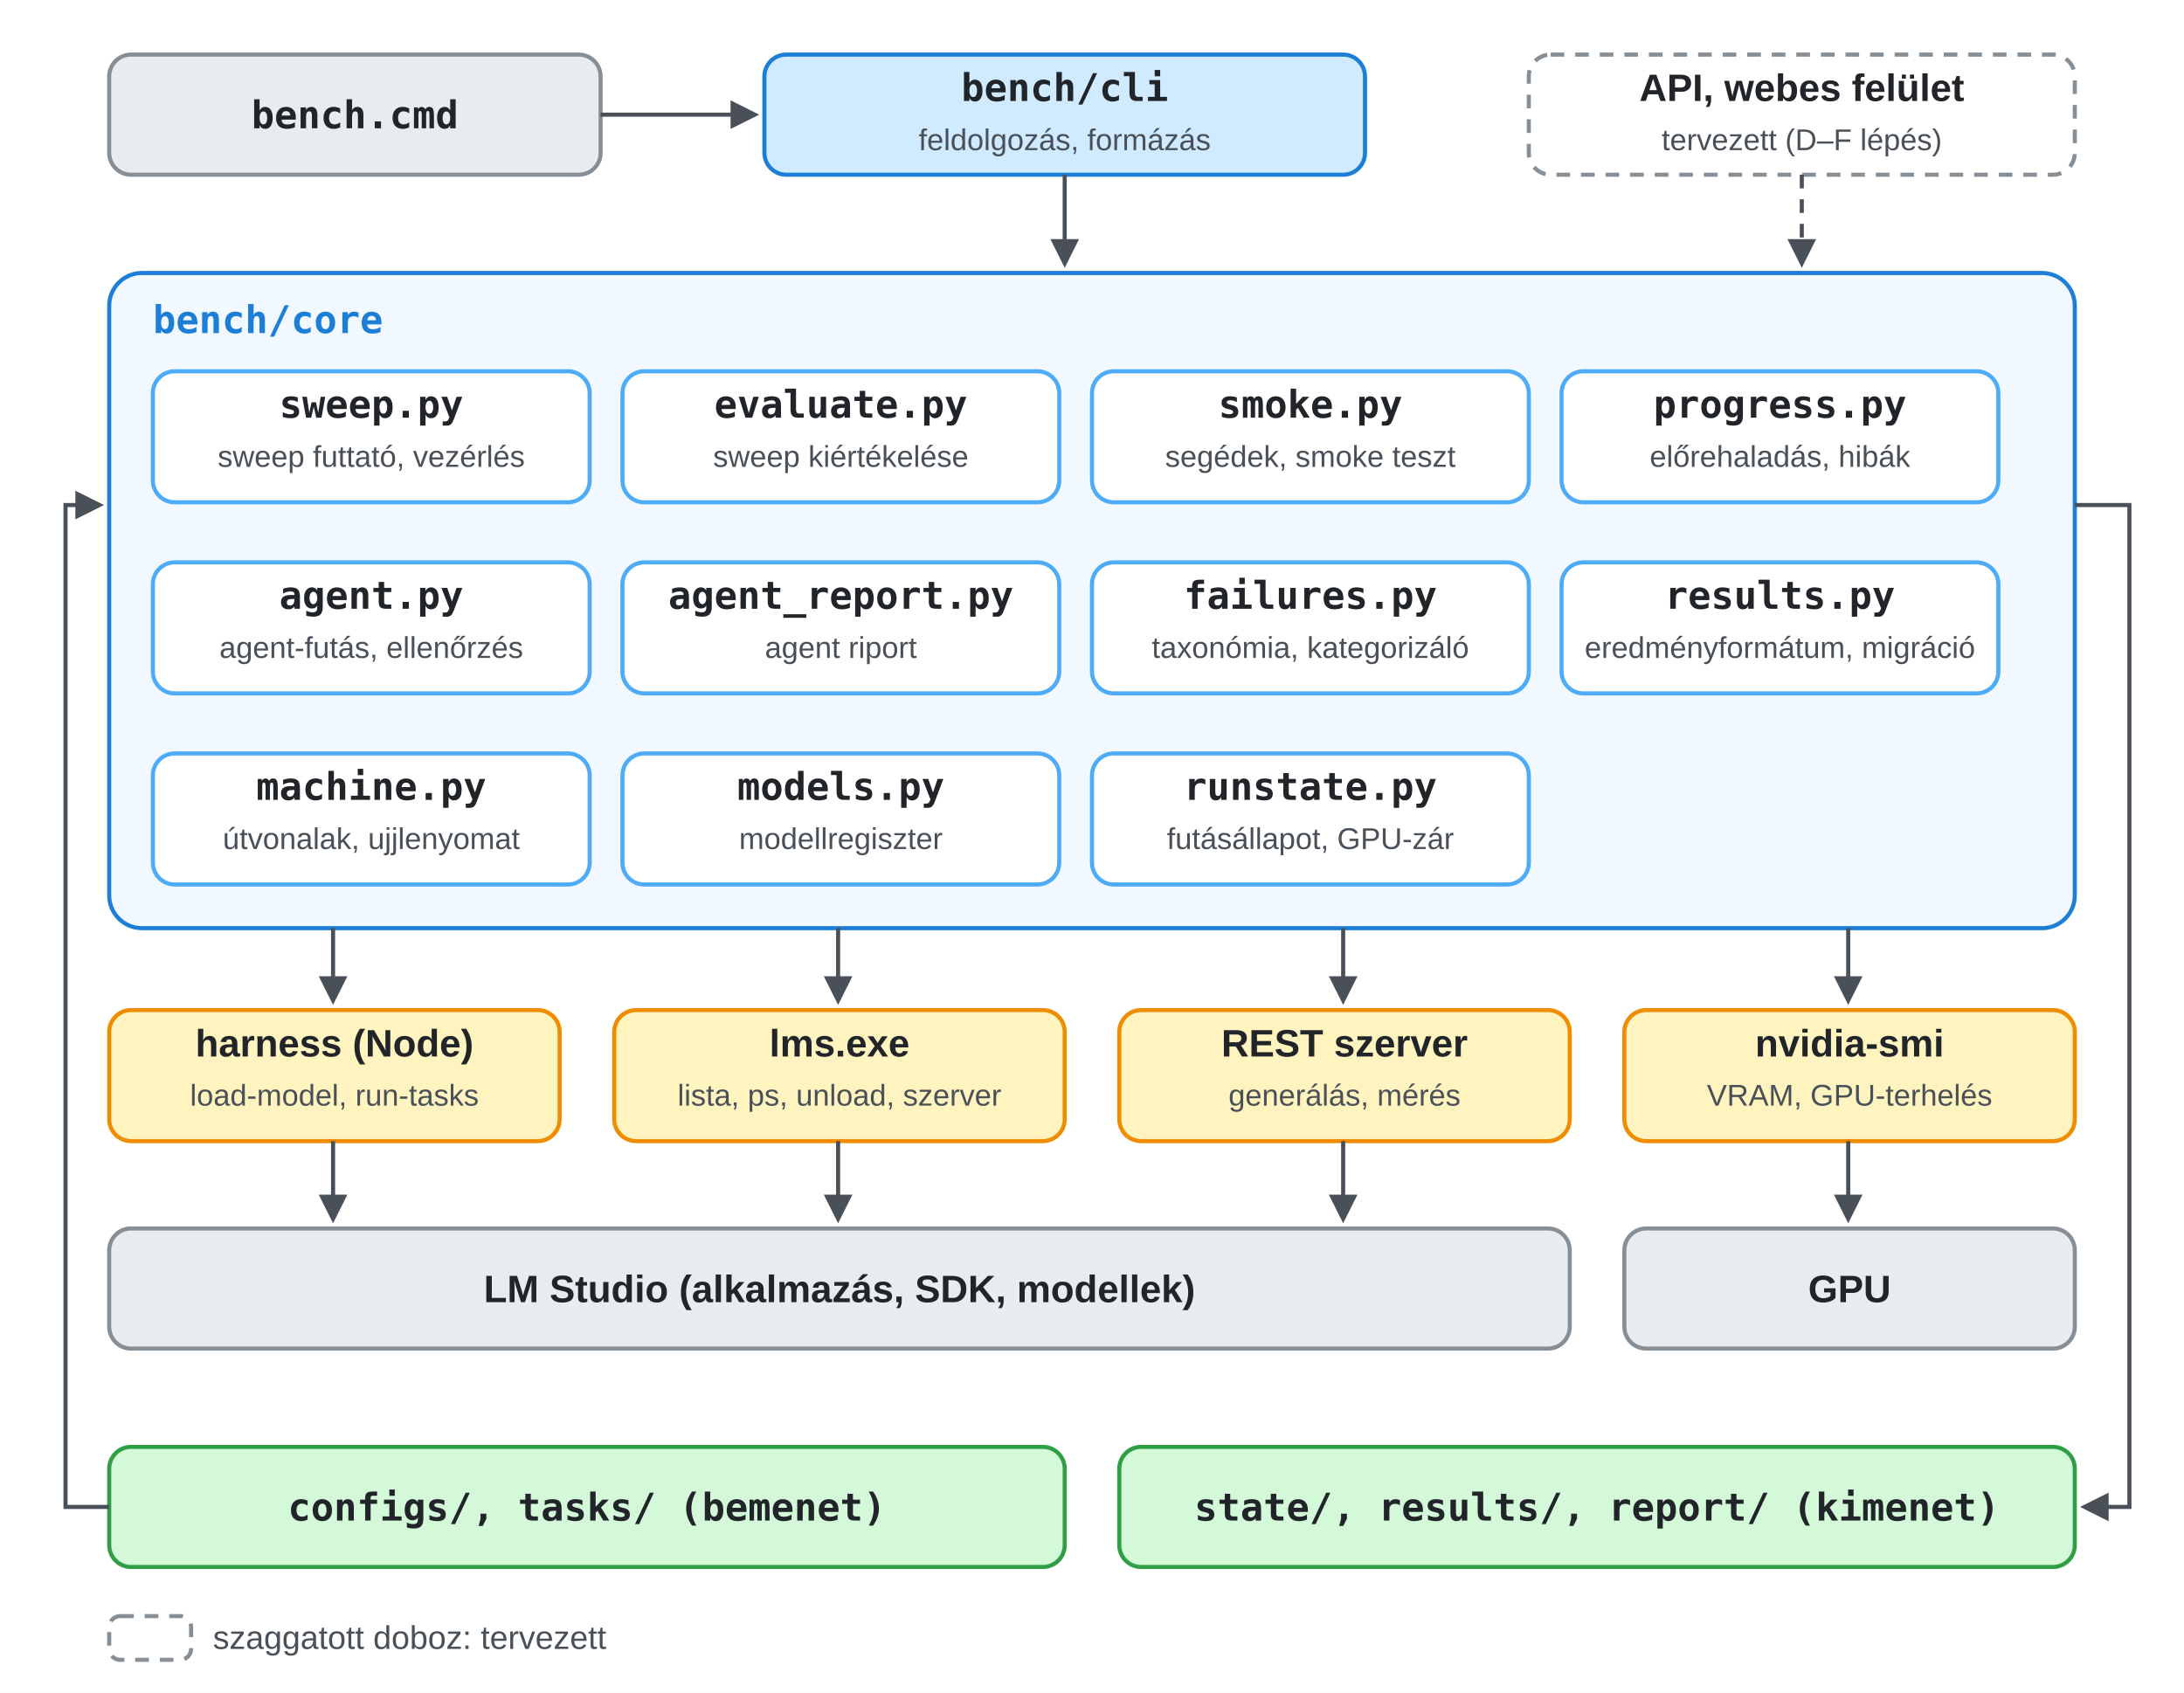
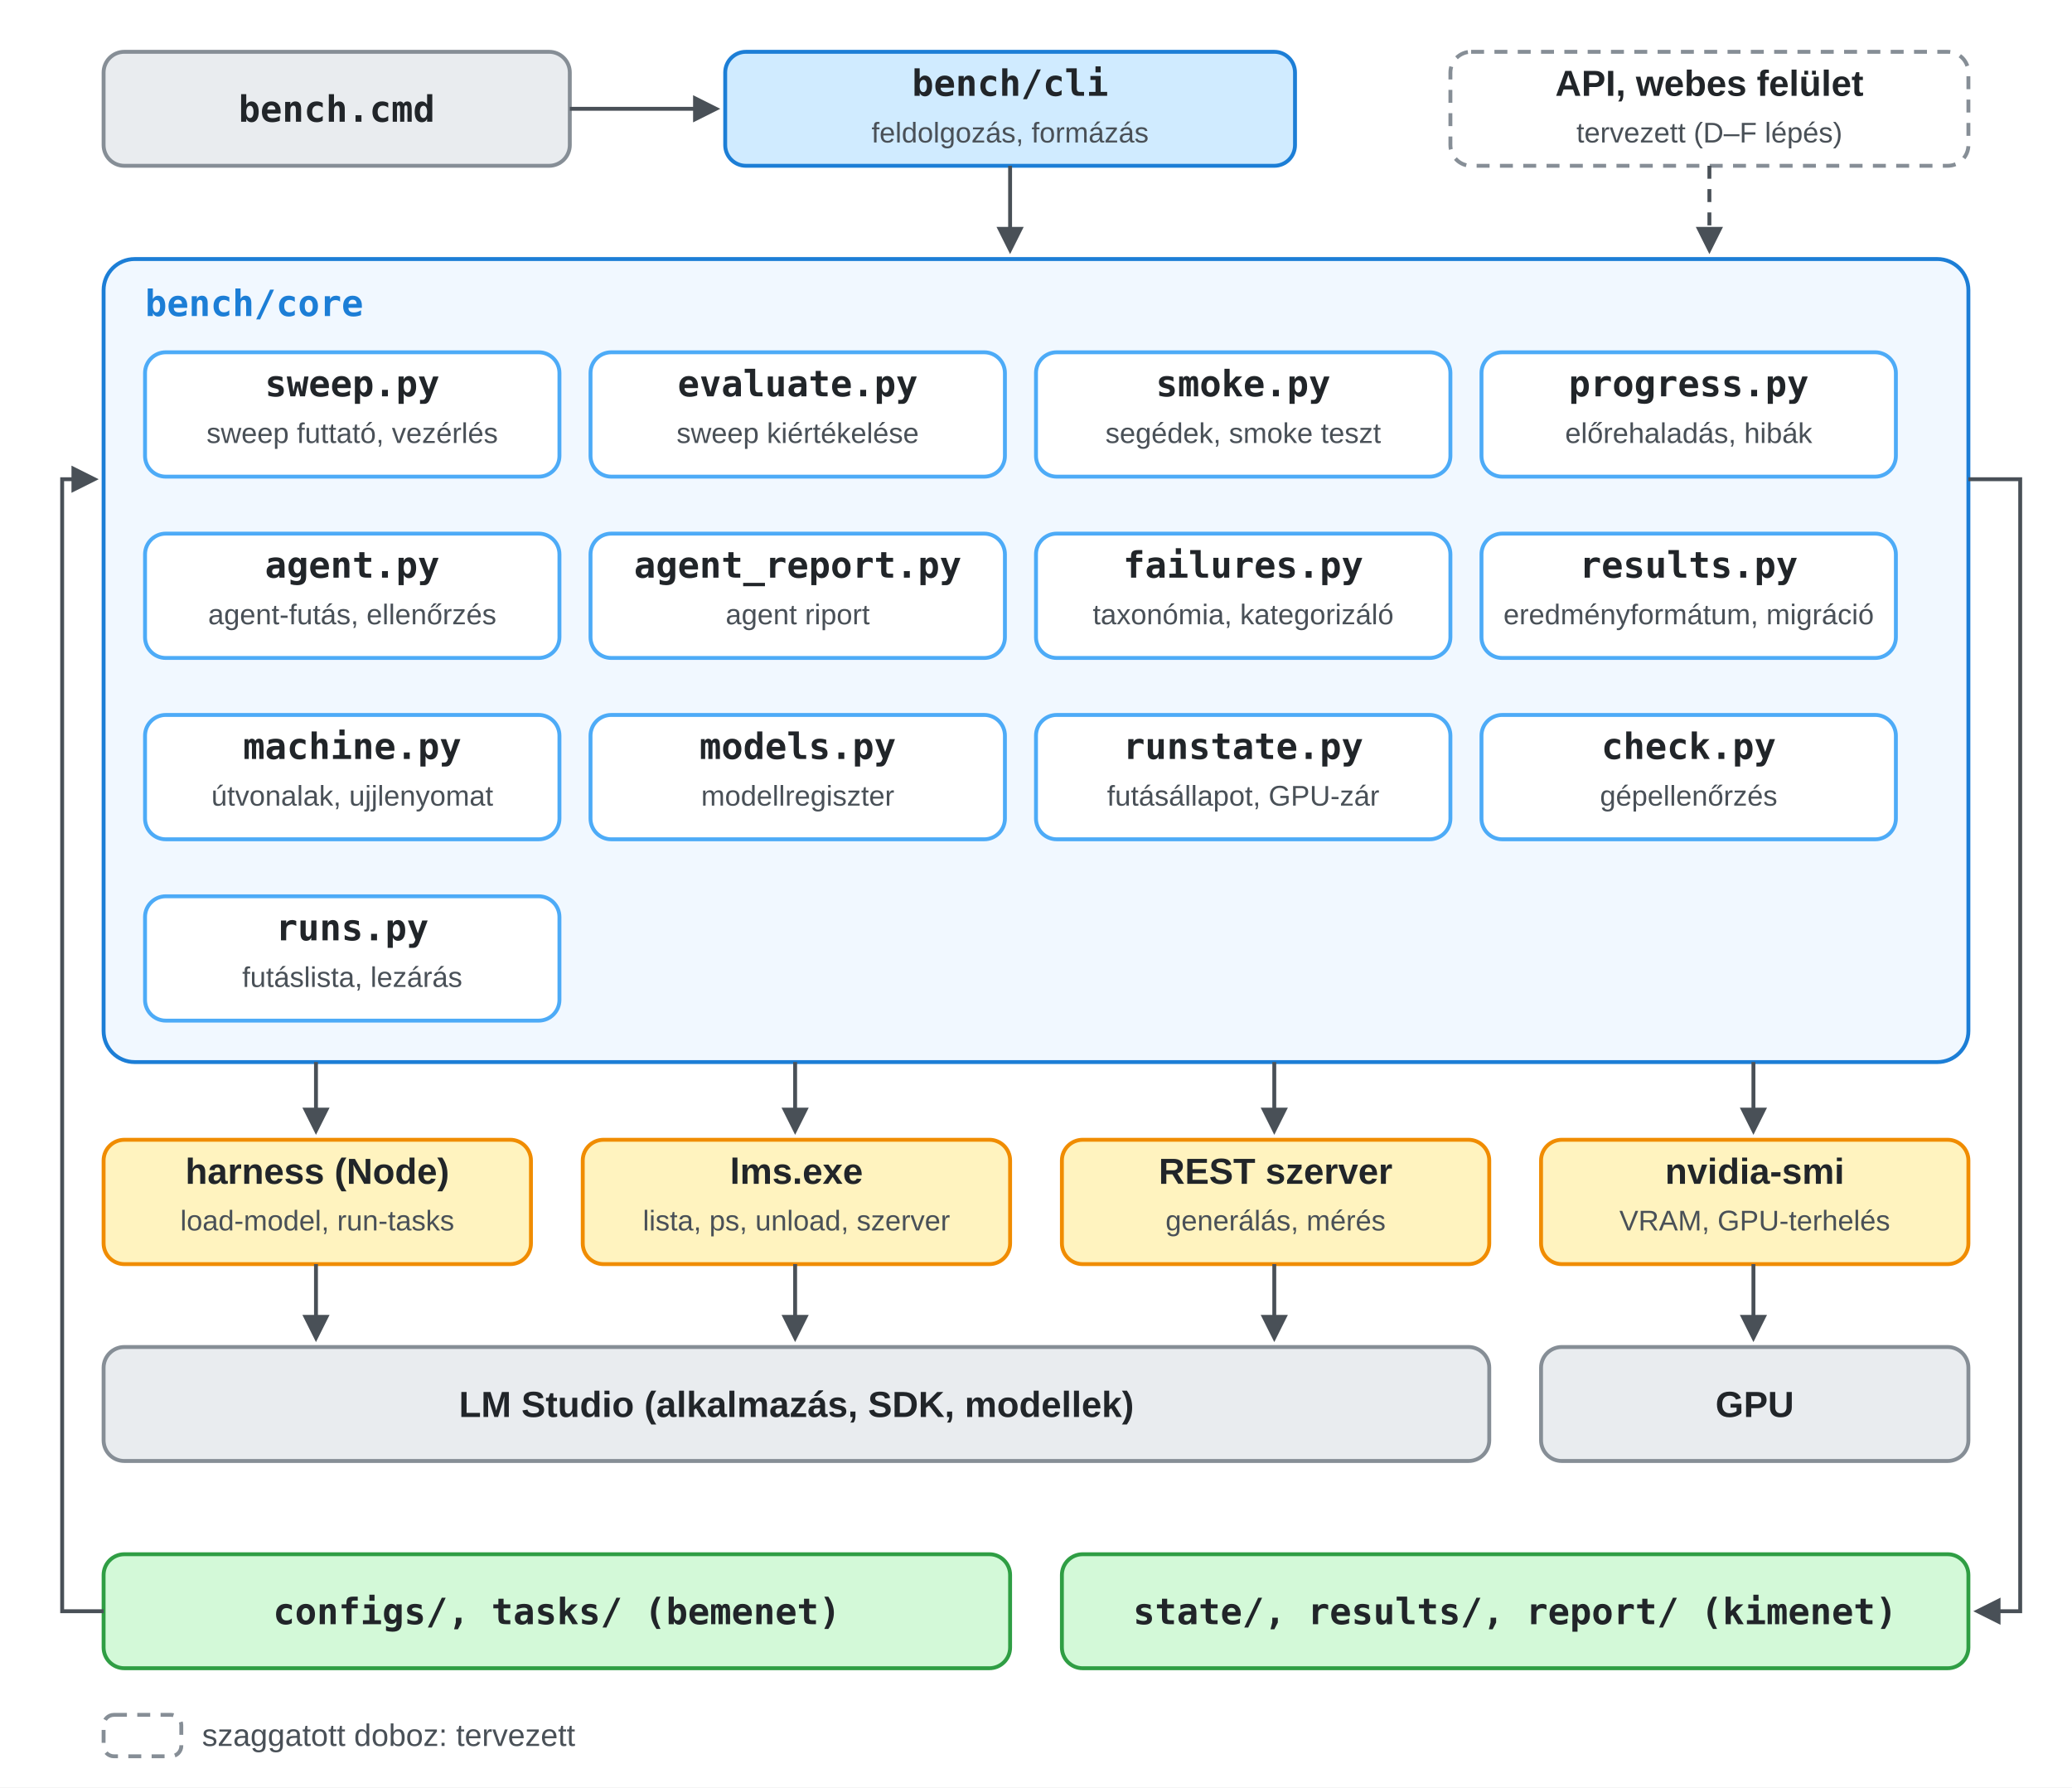
- <svg xmlns="http://www.w3.org/2000/svg" viewBox="0 0 800 620" width="800" height="620" role="img" aria-label="A program felépítése" font-family="Segoe UI, Arial, sans-serif">
-   <rect width="800" height="620" fill="#ffffff" />
+ <svg xmlns="http://www.w3.org/2000/svg" viewBox="0 0 800 690" width="800" height="690" role="img" aria-label="A program felépítése" font-family="Segoe UI, Arial, sans-serif">
+   <rect width="800" height="690" fill="#ffffff" />
  <defs>
    <marker id="a" viewBox="0 0 10 10" refX="8" refY="5" markerWidth="7" markerHeight="7" orient="auto">
      <path d="M0,0 L10,5 L0,10 z" fill="#495057" />
    </marker>
  </defs>
  <rect x="40" y="20" width="180" height="44" rx="8" fill="#e9ecef" stroke="#868e96" stroke-width="1.5" />
  <text x="130.0" y="47.0" text-anchor="middle" font-size="14" font-weight="600" font-family="Consolas, monospace" fill="#212529">bench.cmd</text>
  <rect x="280" y="20" width="220" height="44" rx="8" fill="#d0ebff" stroke="#1c7ed6" stroke-width="1.5" />
  <text x="390.0" y="37" text-anchor="middle" font-size="14" font-weight="600" font-family="Consolas, monospace" fill="#212529">bench/cli</text>
  <text x="390.0" y="55" text-anchor="middle" font-size="11" fill="#495057">feldolgozás, formázás</text>
  <rect x="560" y="20" width="200" height="44" rx="8" fill="#ffffff" stroke="#868e96" stroke-width="1.5" stroke-dasharray="5 4" />
  <text x="660.0" y="37" text-anchor="middle" font-size="14" font-weight="600" fill="#212529">API, webes felület</text>
  <text x="660.0" y="55" text-anchor="middle" font-size="11" fill="#495057">tervezett (D–F lépés)</text>
  <path d="M220,42 H276" fill="none" stroke="#495057" stroke-width="1.5" marker-end="url(#a)" />
  <path d="M390,64 V96" fill="none" stroke="#495057" stroke-width="1.5" marker-end="url(#a)" />
  <path d="M660,64 V96" fill="none" stroke="#495057" stroke-width="1.5" stroke-dasharray="5 4" marker-end="url(#a)" />
-   <rect x="40" y="100" width="720" height="240" rx="12" fill="#f1f8ff" stroke="#1c7ed6" stroke-width="1.5" />
+   <rect x="40" y="100" width="720" height="310" rx="12" fill="#f1f8ff" stroke="#1c7ed6" stroke-width="1.5" />
  <text x="56" y="122" font-size="14" font-weight="600" font-family="Consolas, monospace" fill="#1c7ed6">bench/core</text>
  <rect x="56" y="136" width="160" height="48" rx="8" fill="#ffffff" stroke="#4dabf7" stroke-width="1.5" />
  <text x="136.0" y="153" text-anchor="middle" font-size="14" font-weight="600" font-family="Consolas, monospace" fill="#212529">sweep.py</text>
  <text x="136.0" y="171" text-anchor="middle" font-size="11" fill="#495057">sweep futtató, vezérlés</text>
  <rect x="228" y="136" width="160" height="48" rx="8" fill="#ffffff" stroke="#4dabf7" stroke-width="1.5" />
  <text x="308.0" y="153" text-anchor="middle" font-size="14" font-weight="600" font-family="Consolas, monospace" fill="#212529">evaluate.py</text>
  <text x="308.0" y="171" text-anchor="middle" font-size="11" fill="#495057">sweep kiértékelése</text>
  <rect x="400" y="136" width="160" height="48" rx="8" fill="#ffffff" stroke="#4dabf7" stroke-width="1.5" />
  <text x="480.0" y="153" text-anchor="middle" font-size="14" font-weight="600" font-family="Consolas, monospace" fill="#212529">smoke.py</text>
  <text x="480.0" y="171" text-anchor="middle" font-size="11" fill="#495057">segédek, smoke teszt</text>
  <rect x="572" y="136" width="160" height="48" rx="8" fill="#ffffff" stroke="#4dabf7" stroke-width="1.5" />
  <text x="652.0" y="153" text-anchor="middle" font-size="14" font-weight="600" font-family="Consolas, monospace" fill="#212529">progress.py</text>
  <text x="652.0" y="171" text-anchor="middle" font-size="11" fill="#495057">előrehaladás, hibák</text>
  <rect x="56" y="206" width="160" height="48" rx="8" fill="#ffffff" stroke="#4dabf7" stroke-width="1.5" />
  <text x="136.0" y="223" text-anchor="middle" font-size="14" font-weight="600" font-family="Consolas, monospace" fill="#212529">agent.py</text>
  <text x="136.0" y="241" text-anchor="middle" font-size="11" fill="#495057">agent-futás, ellenőrzés</text>
  <rect x="228" y="206" width="160" height="48" rx="8" fill="#ffffff" stroke="#4dabf7" stroke-width="1.5" />
  <text x="308.0" y="223" text-anchor="middle" font-size="14" font-weight="600" font-family="Consolas, monospace" fill="#212529">agent_report.py</text>
  <text x="308.0" y="241" text-anchor="middle" font-size="11" fill="#495057">agent riport</text>
  <rect x="400" y="206" width="160" height="48" rx="8" fill="#ffffff" stroke="#4dabf7" stroke-width="1.5" />
  <text x="480.0" y="223" text-anchor="middle" font-size="14" font-weight="600" font-family="Consolas, monospace" fill="#212529">failures.py</text>
  <text x="480.0" y="241" text-anchor="middle" font-size="11" fill="#495057">taxonómia, kategorizáló</text>
  <rect x="572" y="206" width="160" height="48" rx="8" fill="#ffffff" stroke="#4dabf7" stroke-width="1.5" />
  <text x="652.0" y="223" text-anchor="middle" font-size="14" font-weight="600" font-family="Consolas, monospace" fill="#212529">results.py</text>
  <text x="652.0" y="241" text-anchor="middle" font-size="11" fill="#495057">eredményformátum, migráció</text>
  <rect x="56" y="276" width="160" height="48" rx="8" fill="#ffffff" stroke="#4dabf7" stroke-width="1.5" />
  <text x="136.0" y="293" text-anchor="middle" font-size="14" font-weight="600" font-family="Consolas, monospace" fill="#212529">machine.py</text>
  <text x="136.0" y="311" text-anchor="middle" font-size="11" fill="#495057">útvonalak, ujjlenyomat</text>
  <rect x="228" y="276" width="160" height="48" rx="8" fill="#ffffff" stroke="#4dabf7" stroke-width="1.5" />
  <text x="308.0" y="293" text-anchor="middle" font-size="14" font-weight="600" font-family="Consolas, monospace" fill="#212529">models.py</text>
  <text x="308.0" y="311" text-anchor="middle" font-size="11" fill="#495057">modellregiszter</text>
  <rect x="400" y="276" width="160" height="48" rx="8" fill="#ffffff" stroke="#4dabf7" stroke-width="1.5" />
  <text x="480.0" y="293" text-anchor="middle" font-size="14" font-weight="600" font-family="Consolas, monospace" fill="#212529">runstate.py</text>
  <text x="480.0" y="311" text-anchor="middle" font-size="11" fill="#495057">futásállapot, GPU-zár</text>
-   <rect x="40" y="370" width="165" height="48" rx="8" fill="#fff3bf" stroke="#f08c00" stroke-width="1.5" />
-   <text x="122.5" y="387" text-anchor="middle" font-size="14" font-weight="600" fill="#212529">harness (Node)</text>
-   <text x="122.5" y="405" text-anchor="middle" font-size="11" fill="#495057">load-model, run-tasks</text>
-   <path d="M122,340 V366" fill="none" stroke="#495057" stroke-width="1.5" marker-end="url(#a)" />
-   <path d="M122,418 V446" fill="none" stroke="#495057" stroke-width="1.5" marker-end="url(#a)" />
-   <rect x="225" y="370" width="165" height="48" rx="8" fill="#fff3bf" stroke="#f08c00" stroke-width="1.5" />
-   <text x="307.5" y="387" text-anchor="middle" font-size="14" font-weight="600" fill="#212529">lms.exe</text>
-   <text x="307.5" y="405" text-anchor="middle" font-size="11" fill="#495057">lista, ps, unload, szerver</text>
-   <path d="M307,340 V366" fill="none" stroke="#495057" stroke-width="1.5" marker-end="url(#a)" />
-   <path d="M307,418 V446" fill="none" stroke="#495057" stroke-width="1.5" marker-end="url(#a)" />
-   <rect x="410" y="370" width="165" height="48" rx="8" fill="#fff3bf" stroke="#f08c00" stroke-width="1.5" />
-   <text x="492.5" y="387" text-anchor="middle" font-size="14" font-weight="600" fill="#212529">REST szerver</text>
-   <text x="492.5" y="405" text-anchor="middle" font-size="11" fill="#495057">generálás, mérés</text>
-   <path d="M492,340 V366" fill="none" stroke="#495057" stroke-width="1.5" marker-end="url(#a)" />
-   <path d="M492,418 V446" fill="none" stroke="#495057" stroke-width="1.5" marker-end="url(#a)" />
-   <rect x="595" y="370" width="165" height="48" rx="8" fill="#fff3bf" stroke="#f08c00" stroke-width="1.5" />
-   <text x="677.5" y="387" text-anchor="middle" font-size="14" font-weight="600" fill="#212529">nvidia-smi</text>
-   <text x="677.5" y="405" text-anchor="middle" font-size="11" fill="#495057">VRAM, GPU-terhelés</text>
-   <path d="M677,340 V366" fill="none" stroke="#495057" stroke-width="1.5" marker-end="url(#a)" />
-   <path d="M677,418 V446" fill="none" stroke="#495057" stroke-width="1.5" marker-end="url(#a)" />
-   <rect x="40" y="450" width="535" height="44" rx="8" fill="#e9ecef" stroke="#868e96" stroke-width="1.5" />
-   <text x="307.5" y="477.0" text-anchor="middle" font-size="14" font-weight="600" fill="#212529">LM Studio (alkalmazás, SDK, modellek)</text>
-   <rect x="595" y="450" width="165" height="44" rx="8" fill="#e9ecef" stroke="#868e96" stroke-width="1.5" />
-   <text x="677.5" y="477.0" text-anchor="middle" font-size="14" font-weight="600" fill="#212529">GPU</text>
-   <rect x="40" y="530" width="350" height="44" rx="8" fill="#d3f9d8" stroke="#2f9e44" stroke-width="1.5" />
-   <text x="215.0" y="557.0" text-anchor="middle" font-size="14" font-weight="600" font-family="Consolas, monospace" fill="#212529">configs/, tasks/ (bemenet)</text>
-   <rect x="410" y="530" width="350" height="44" rx="8" fill="#d3f9d8" stroke="#2f9e44" stroke-width="1.5" />
-   <text x="585.0" y="557.0" text-anchor="middle" font-size="14" font-weight="600" font-family="Consolas, monospace" fill="#212529">state/, results/, report/ (kimenet)</text>
-   <path d="M40,552 H24 V185 H36" fill="none" stroke="#495057" stroke-width="1.5" marker-end="url(#a)" />
-   <path d="M760,185 H780 V552 H764" fill="none" stroke="#495057" stroke-width="1.5" marker-end="url(#a)" />
-   <rect x="40" y="592" width="30" height="16" rx="4" fill="#ffffff" stroke="#868e96" stroke-width="1.5" stroke-dasharray="5 4" />
-   <text x="78" y="604" font-size="12" fill="#495057">szaggatott doboz: tervezett</text>
+   <rect x="572" y="276" width="160" height="48" rx="8" fill="#ffffff" stroke="#4dabf7" stroke-width="1.5" />
+   <text x="652.0" y="293" text-anchor="middle" font-size="14" font-weight="600" font-family="Consolas, monospace" fill="#212529">check.py</text>
+   <text x="652.0" y="311" text-anchor="middle" font-size="11" fill="#495057">gépellenőrzés</text>
+   <rect x="56" y="346" width="160" height="48" rx="8" fill="#ffffff" stroke="#4dabf7" stroke-width="1.5" />
+   <text x="136.0" y="363" text-anchor="middle" font-size="14" font-weight="600" font-family="Consolas, monospace" fill="#212529">runs.py</text>
+   <text x="136.0" y="381" text-anchor="middle" font-size="11" fill="#495057">futáslista, lezárás</text>
+   <rect x="40" y="440" width="165" height="48" rx="8" fill="#fff3bf" stroke="#f08c00" stroke-width="1.5" />
+   <text x="122.5" y="457" text-anchor="middle" font-size="14" font-weight="600" fill="#212529">harness (Node)</text>
+   <text x="122.5" y="475" text-anchor="middle" font-size="11" fill="#495057">load-model, run-tasks</text>
+   <path d="M122,410 V436" fill="none" stroke="#495057" stroke-width="1.5" marker-end="url(#a)" />
+   <path d="M122,488 V516" fill="none" stroke="#495057" stroke-width="1.5" marker-end="url(#a)" />
+   <rect x="225" y="440" width="165" height="48" rx="8" fill="#fff3bf" stroke="#f08c00" stroke-width="1.5" />
+   <text x="307.5" y="457" text-anchor="middle" font-size="14" font-weight="600" fill="#212529">lms.exe</text>
+   <text x="307.5" y="475" text-anchor="middle" font-size="11" fill="#495057">lista, ps, unload, szerver</text>
+   <path d="M307,410 V436" fill="none" stroke="#495057" stroke-width="1.5" marker-end="url(#a)" />
+   <path d="M307,488 V516" fill="none" stroke="#495057" stroke-width="1.5" marker-end="url(#a)" />
+   <rect x="410" y="440" width="165" height="48" rx="8" fill="#fff3bf" stroke="#f08c00" stroke-width="1.5" />
+   <text x="492.5" y="457" text-anchor="middle" font-size="14" font-weight="600" fill="#212529">REST szerver</text>
+   <text x="492.5" y="475" text-anchor="middle" font-size="11" fill="#495057">generálás, mérés</text>
+   <path d="M492,410 V436" fill="none" stroke="#495057" stroke-width="1.5" marker-end="url(#a)" />
+   <path d="M492,488 V516" fill="none" stroke="#495057" stroke-width="1.5" marker-end="url(#a)" />
+   <rect x="595" y="440" width="165" height="48" rx="8" fill="#fff3bf" stroke="#f08c00" stroke-width="1.5" />
+   <text x="677.5" y="457" text-anchor="middle" font-size="14" font-weight="600" fill="#212529">nvidia-smi</text>
+   <text x="677.5" y="475" text-anchor="middle" font-size="11" fill="#495057">VRAM, GPU-terhelés</text>
+   <path d="M677,410 V436" fill="none" stroke="#495057" stroke-width="1.5" marker-end="url(#a)" />
+   <path d="M677,488 V516" fill="none" stroke="#495057" stroke-width="1.5" marker-end="url(#a)" />
+   <rect x="40" y="520" width="535" height="44" rx="8" fill="#e9ecef" stroke="#868e96" stroke-width="1.5" />
+   <text x="307.5" y="547.0" text-anchor="middle" font-size="14" font-weight="600" fill="#212529">LM Studio (alkalmazás, SDK, modellek)</text>
+   <rect x="595" y="520" width="165" height="44" rx="8" fill="#e9ecef" stroke="#868e96" stroke-width="1.5" />
+   <text x="677.5" y="547.0" text-anchor="middle" font-size="14" font-weight="600" fill="#212529">GPU</text>
+   <rect x="40" y="600" width="350" height="44" rx="8" fill="#d3f9d8" stroke="#2f9e44" stroke-width="1.5" />
+   <text x="215.0" y="627.0" text-anchor="middle" font-size="14" font-weight="600" font-family="Consolas, monospace" fill="#212529">configs/, tasks/ (bemenet)</text>
+   <rect x="410" y="600" width="350" height="44" rx="8" fill="#d3f9d8" stroke="#2f9e44" stroke-width="1.5" />
+   <text x="585.0" y="627.0" text-anchor="middle" font-size="14" font-weight="600" font-family="Consolas, monospace" fill="#212529">state/, results/, report/ (kimenet)</text>
+   <path d="M40,622 H24 V185 H36" fill="none" stroke="#495057" stroke-width="1.5" marker-end="url(#a)" />
+   <path d="M760,185 H780 V622 H764" fill="none" stroke="#495057" stroke-width="1.5" marker-end="url(#a)" />
+   <rect x="40" y="662" width="30" height="16" rx="4" fill="#ffffff" stroke="#868e96" stroke-width="1.5" stroke-dasharray="5 4" />
+   <text x="78" y="674" font-size="12" fill="#495057">szaggatott doboz: tervezett</text>
</svg>
